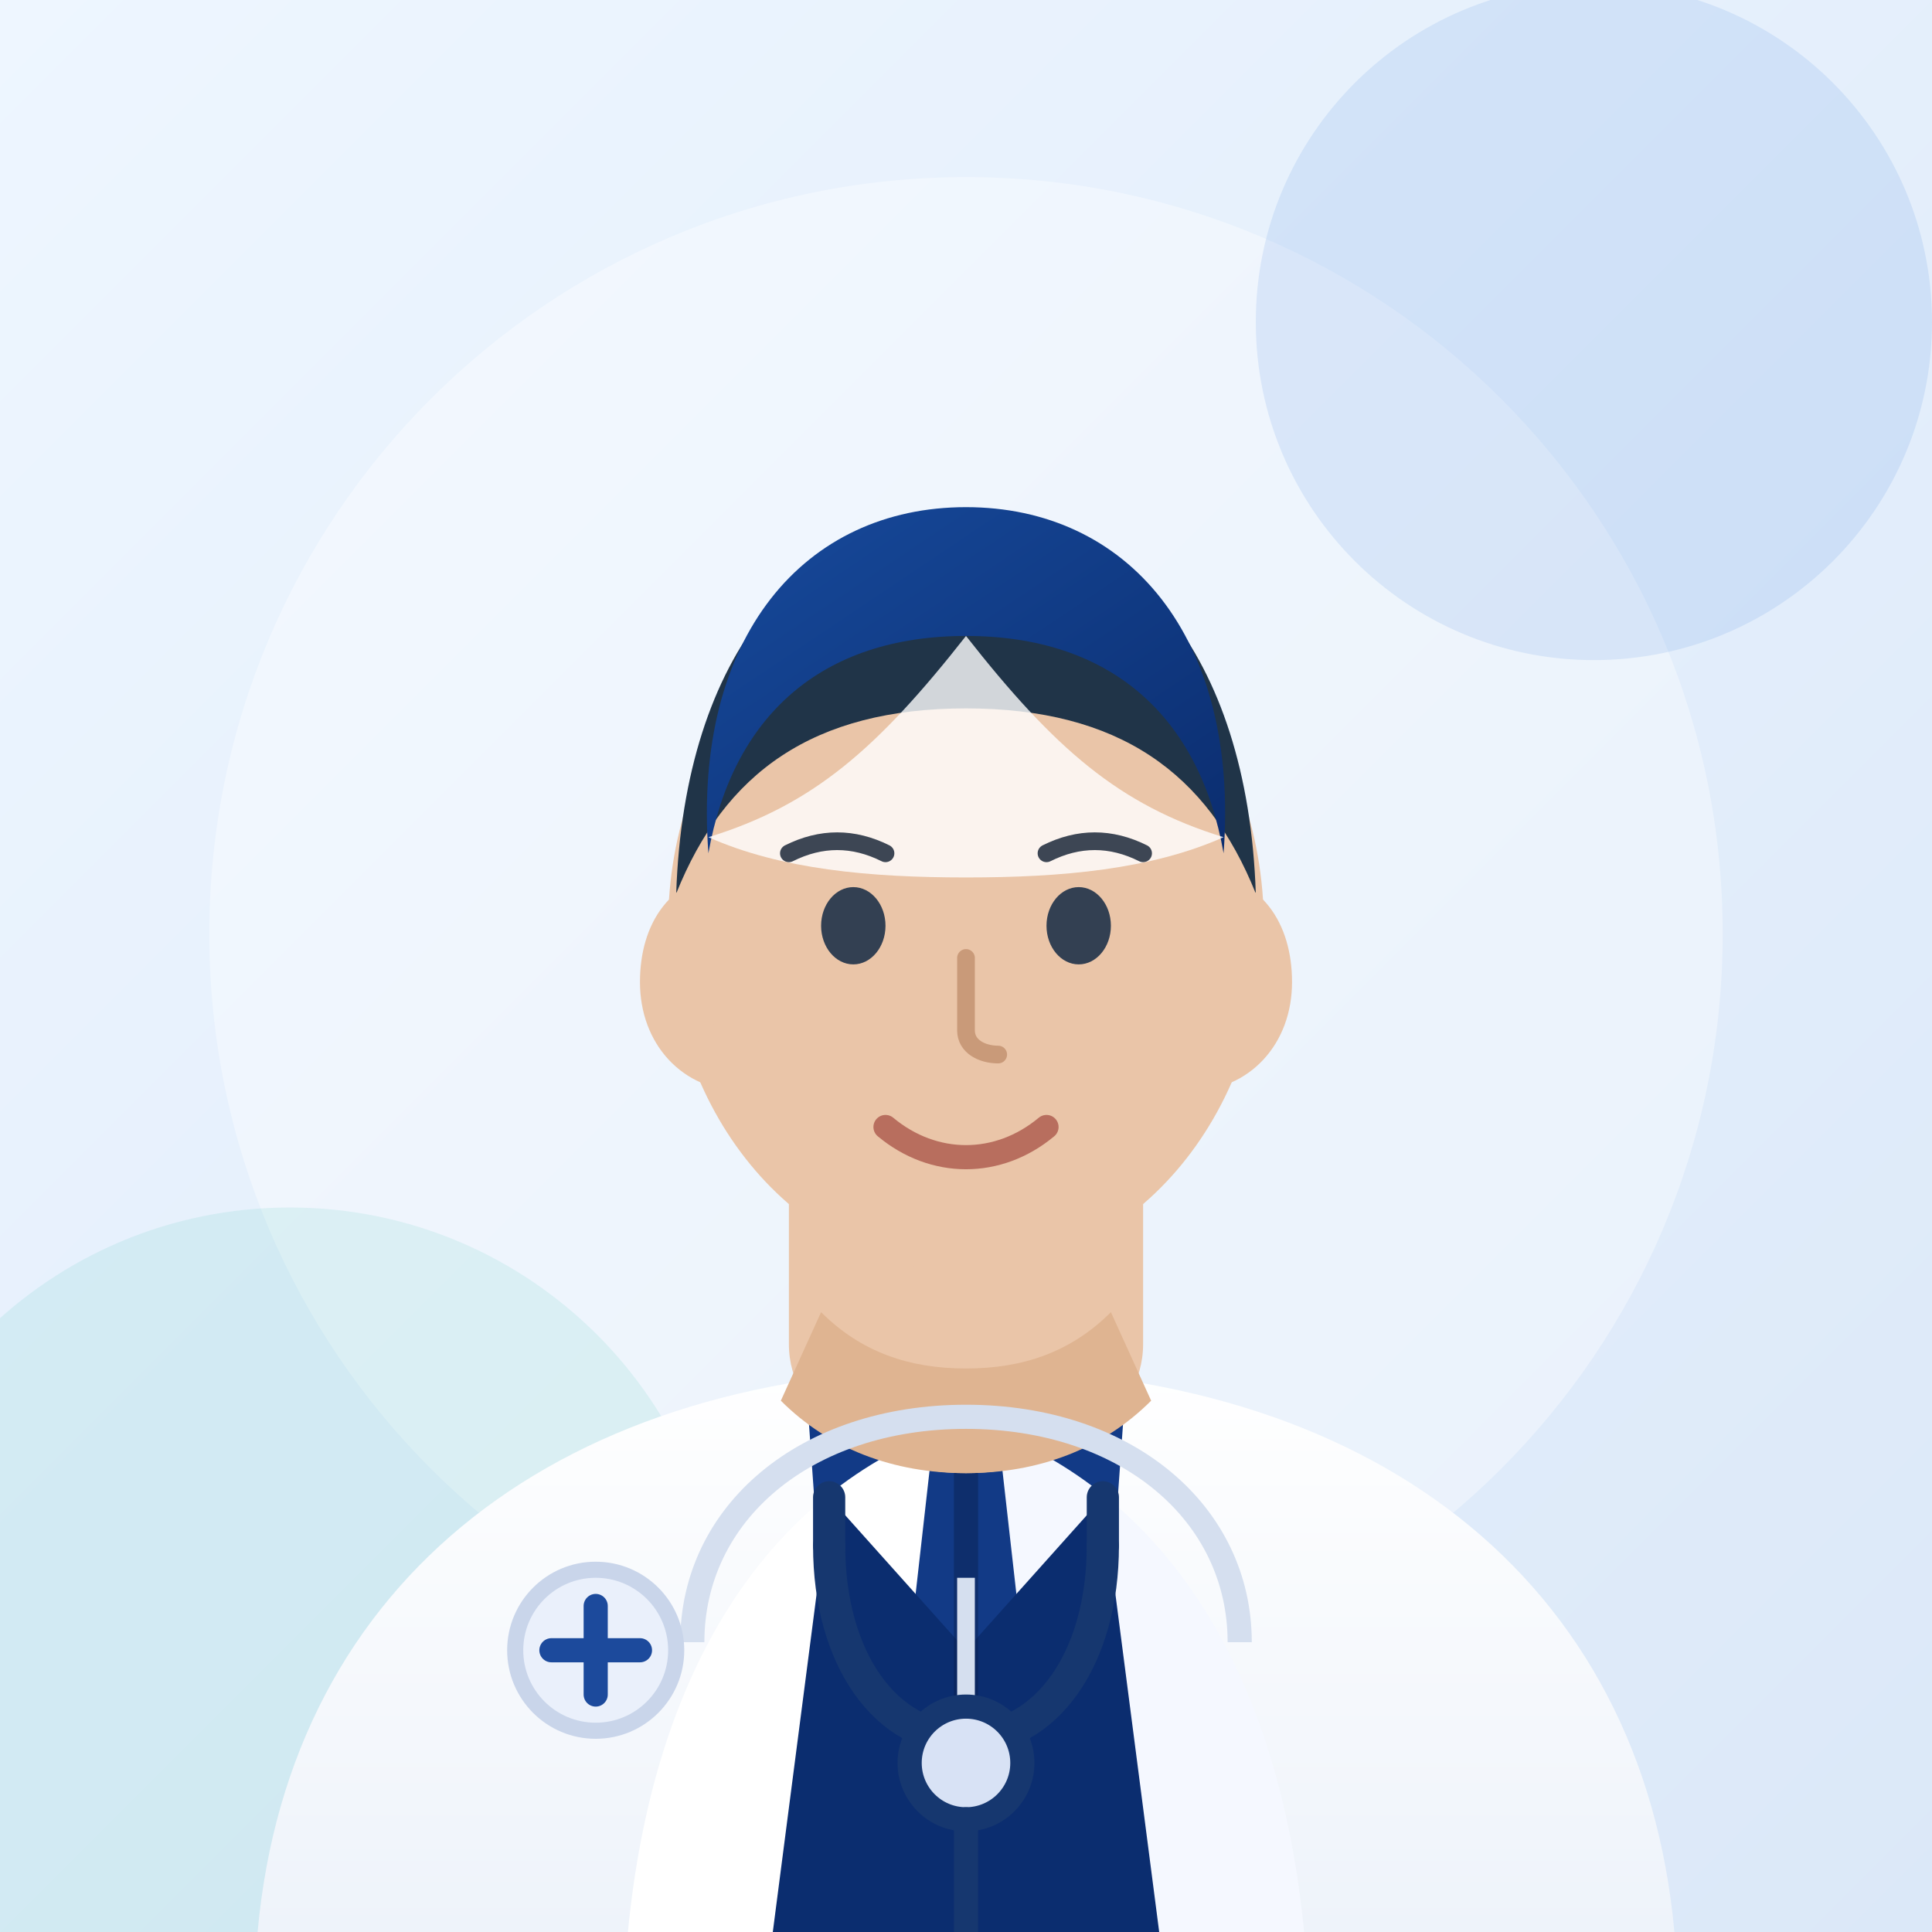
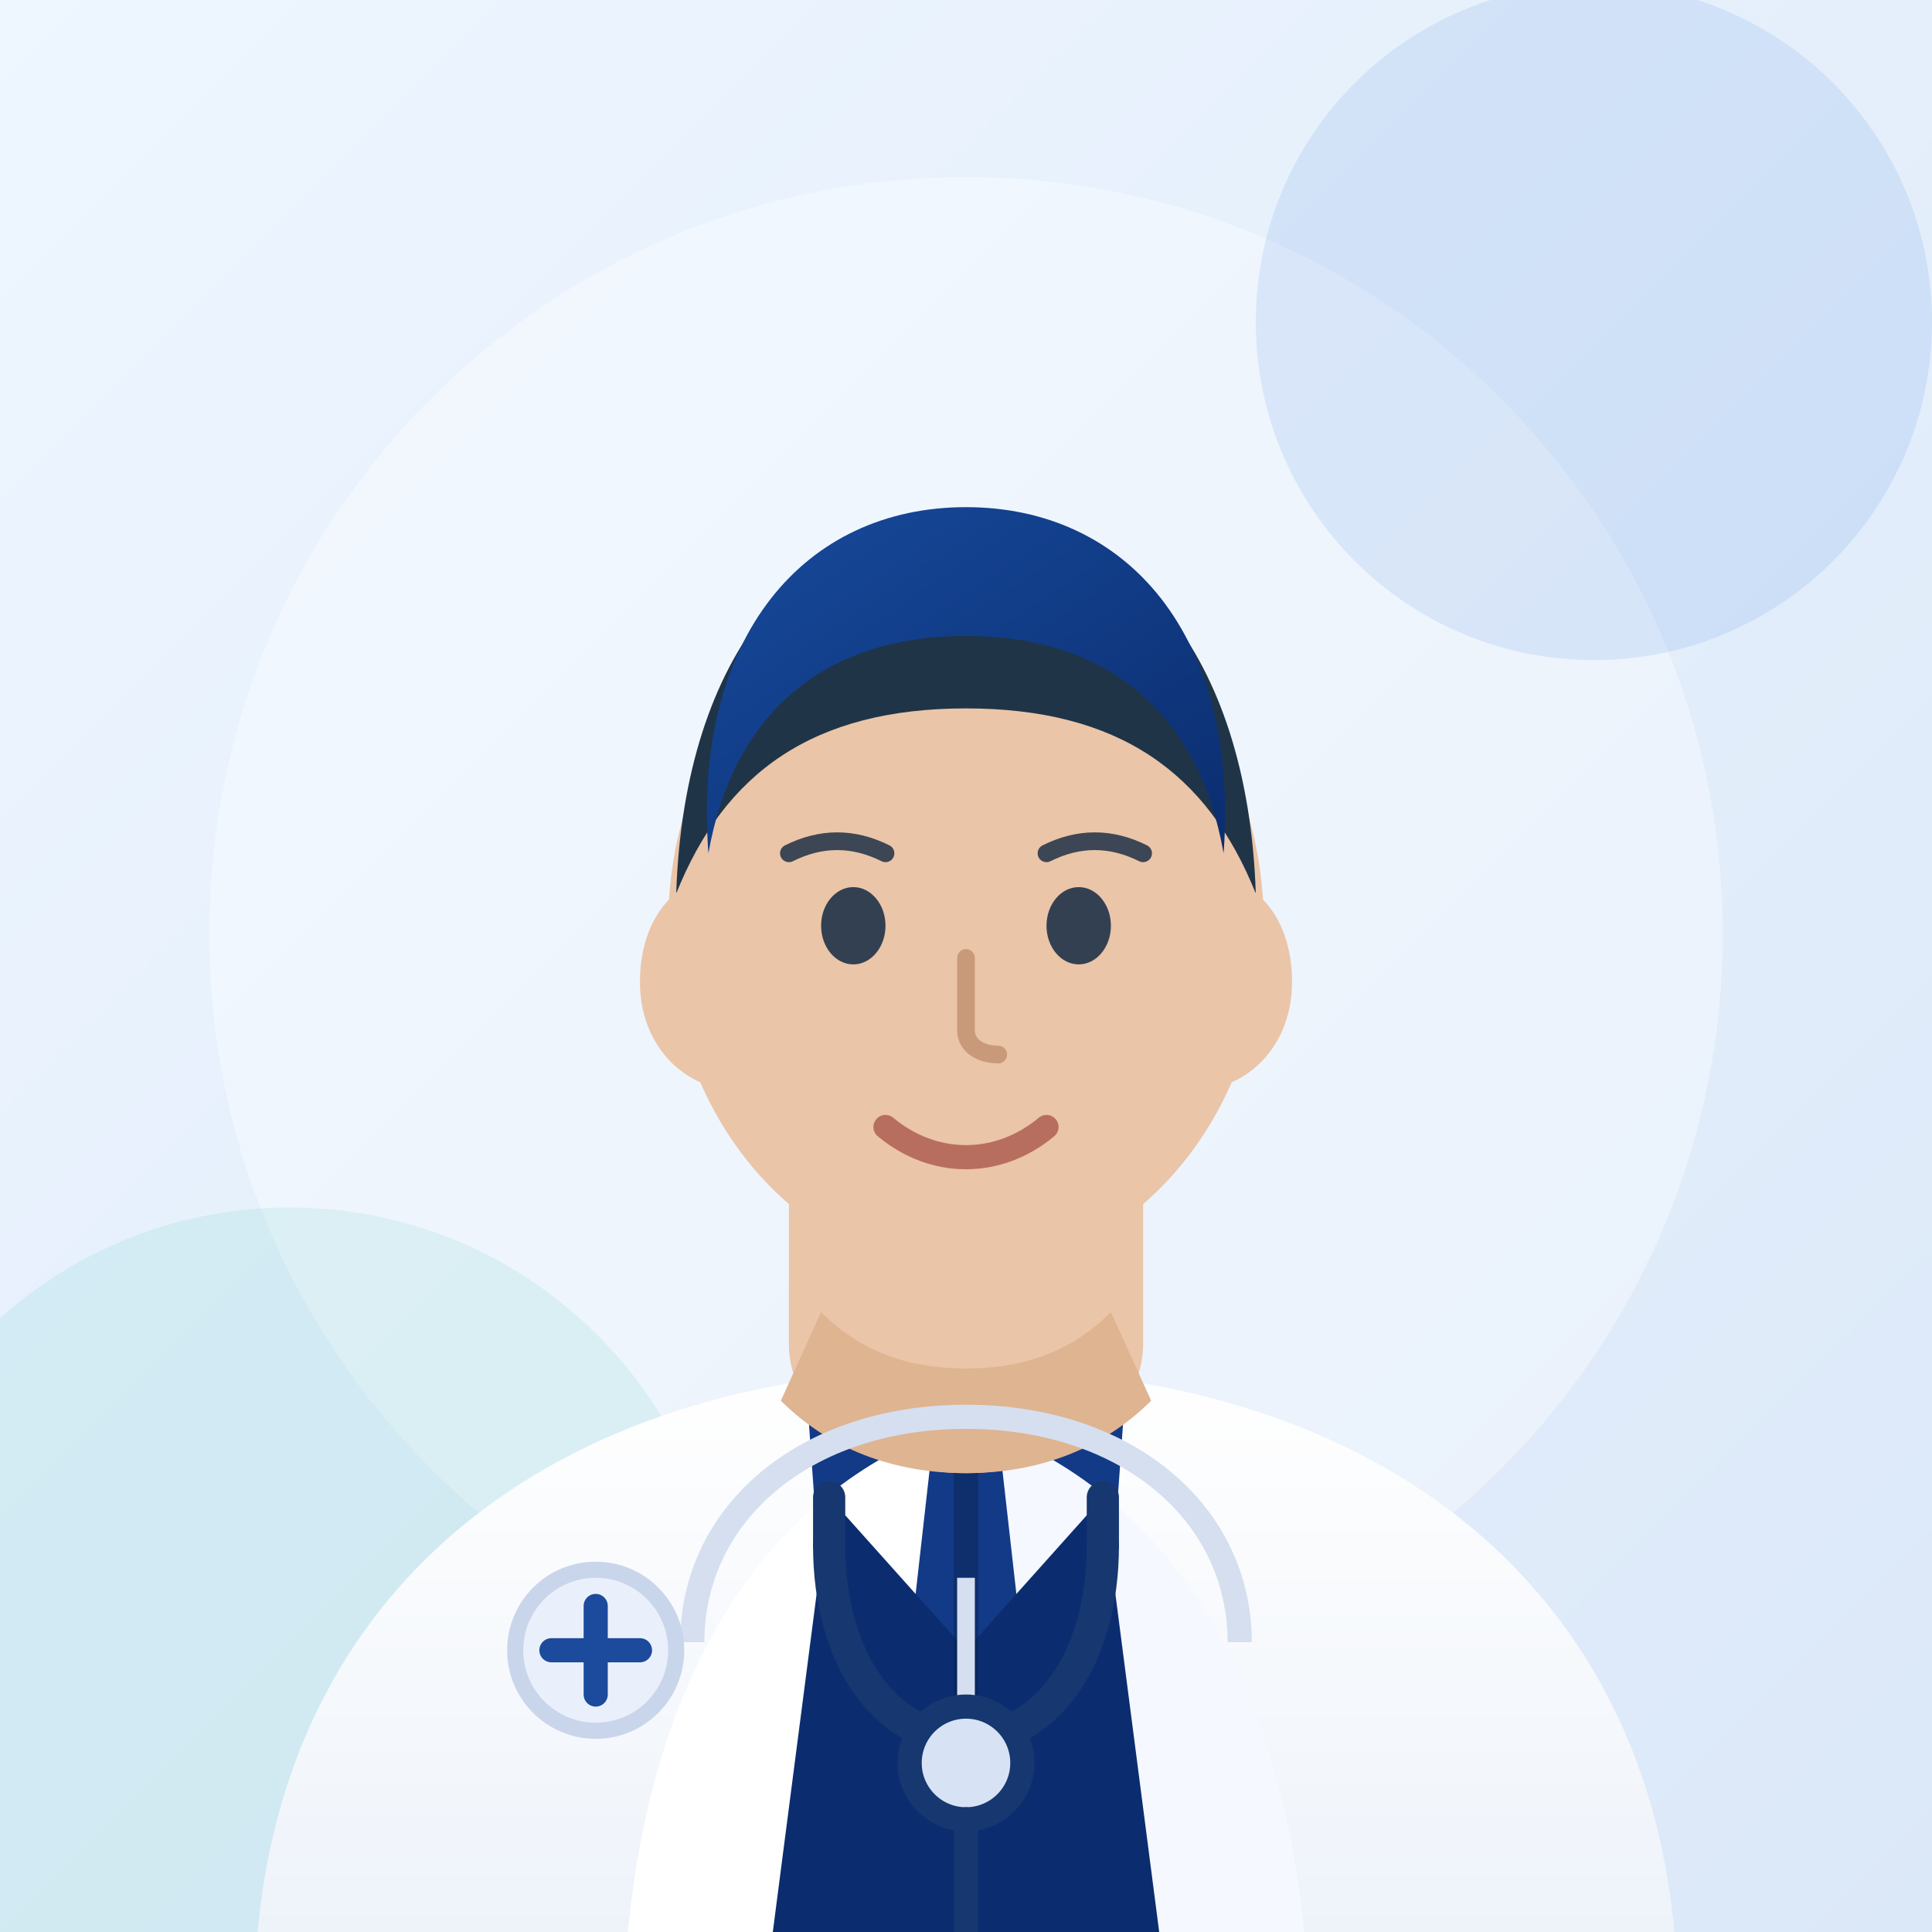
<svg xmlns="http://www.w3.org/2000/svg" viewBox="0 0 240 240" role="img" aria-label="医疗专家中性默认头像">
  <defs>
    <linearGradient id="bg" x1="0" y1="0" x2="1" y2="1">
      <stop offset="0" stop-color="#eef6ff" />
      <stop offset="1" stop-color="#dbe8f8" />
    </linearGradient>
    <linearGradient id="coat" x1="0" y1="0" x2="0" y2="1">
      <stop offset="0" stop-color="#ffffff" />
      <stop offset="1" stop-color="#eef3fa" />
    </linearGradient>
    <linearGradient id="cap" x1="0" y1="0" x2="1" y2="1">
      <stop offset="0" stop-color="#174a9c" />
      <stop offset="1" stop-color="#0b2d6f" />
    </linearGradient>
  </defs>
  <rect width="240" height="240" fill="url(#bg)" />
  <circle cx="120" cy="116" r="94" fill="#ffffff" opacity=".36" />
  <circle cx="198" cy="40" r="42" fill="#2f77db" opacity=".12" />
  <circle cx="36" cy="204" r="54" fill="#1db7a5" opacity=".10" />
  <path d="M32 240c4-44 38-70 88-70s84 26 88 70z" fill="url(#coat)" />
  <path d="M100 170h40l-5 70h-30z" fill="#123a86" />
  <path d="M78 240c3-31 16-53 38-62l-7 62z" fill="#ffffff" />
  <path d="M162 240c-3-31-16-53-38-62l7 62z" fill="#f5f8ff" />
  <path d="M96 240l7-54 17 19 17-19 7 54z" fill="#0b2d6f" />
  <path d="M120 178v34" stroke="#071c45" stroke-width="3" opacity=".4" />
  <path d="M98 149v18c0 9 10 16 22 16s22-7 22-16v-18z" fill="#eac5a8" />
  <path d="M102 163c5 5 11 7 18 7s13-2 18-7l5 11c-6 6-14 9-23 9s-17-3-23-9z" fill="#dfb491" />
  <ellipse cx="120" cy="115" rx="37" ry="43" fill="#eac5a8" />
  <path d="M84 111c1-30 16-47 36-47s35 17 36 47c-6-15-17-23-36-23s-30 8-36 23z" fill="#203448" />
  <path d="M88 106c-2-27 12-43 32-43s34 16 32 43c-3-17-14-27-32-27s-29 10-32 27z" fill="url(#cap)" />
-   <path d="M88 104c13-4 21-11 32-25 11 14 19 21 32 25-9 4-20 5-32 5s-23-1-32-5z" fill="#ffffff" opacity=".8" />
  <ellipse cx="106" cy="115" rx="4" ry="4.8" fill="#334052" />
  <ellipse cx="134" cy="115" rx="4" ry="4.8" fill="#334052" />
  <path d="M98 106c4-2 8-2 12 0M130 106c4-2 8-2 12 0" stroke="#3d4654" stroke-width="2.2" fill="none" stroke-linecap="round" />
  <path d="M120 119v9c0 2 2 3 4 3" stroke="#c99a79" stroke-width="2.2" fill="none" stroke-linecap="round" />
  <path d="M110 140c6 5 14 5 20 0" stroke="#b86e5e" stroke-width="3" fill="none" stroke-linecap="round" />
  <path d="M91 112c-5 0-8 4-8 10s4 10 9 10M149 112c5 0 8 4 8 10s-4 10-9 10" stroke="#eac5a8" stroke-width="7" fill="none" stroke-linecap="round" />
  <path d="M86 204c0-16 14-28 34-28s34 12 34 28" fill="none" stroke="#d5dfef" stroke-width="3" />
  <path d="M120 196v35" stroke="#d5dfef" stroke-width="2.2" />
  <g fill="none" stroke="#16376f" stroke-width="4" stroke-linecap="round">
    <path d="M103 192c0 14 7 24 17 24s17-10 17-24" />
    <path d="M103 192v-6M137 192v-6" />
  </g>
  <circle cx="120" cy="219" r="7" fill="#d8e2f5" stroke="#16376f" stroke-width="3" />
  <path d="M120 226v14" stroke="#16376f" stroke-width="3" stroke-linecap="round" />
  <g transform="translate(74 205)">
    <circle cx="0" cy="0" r="10" fill="#eaf0fb" stroke="#c9d5ea" stroke-width="2" />
    <path d="M0-5.5v11M-5.5 0h11" stroke="#1c4a9c" stroke-width="3" stroke-linecap="round" />
  </g>
</svg>
